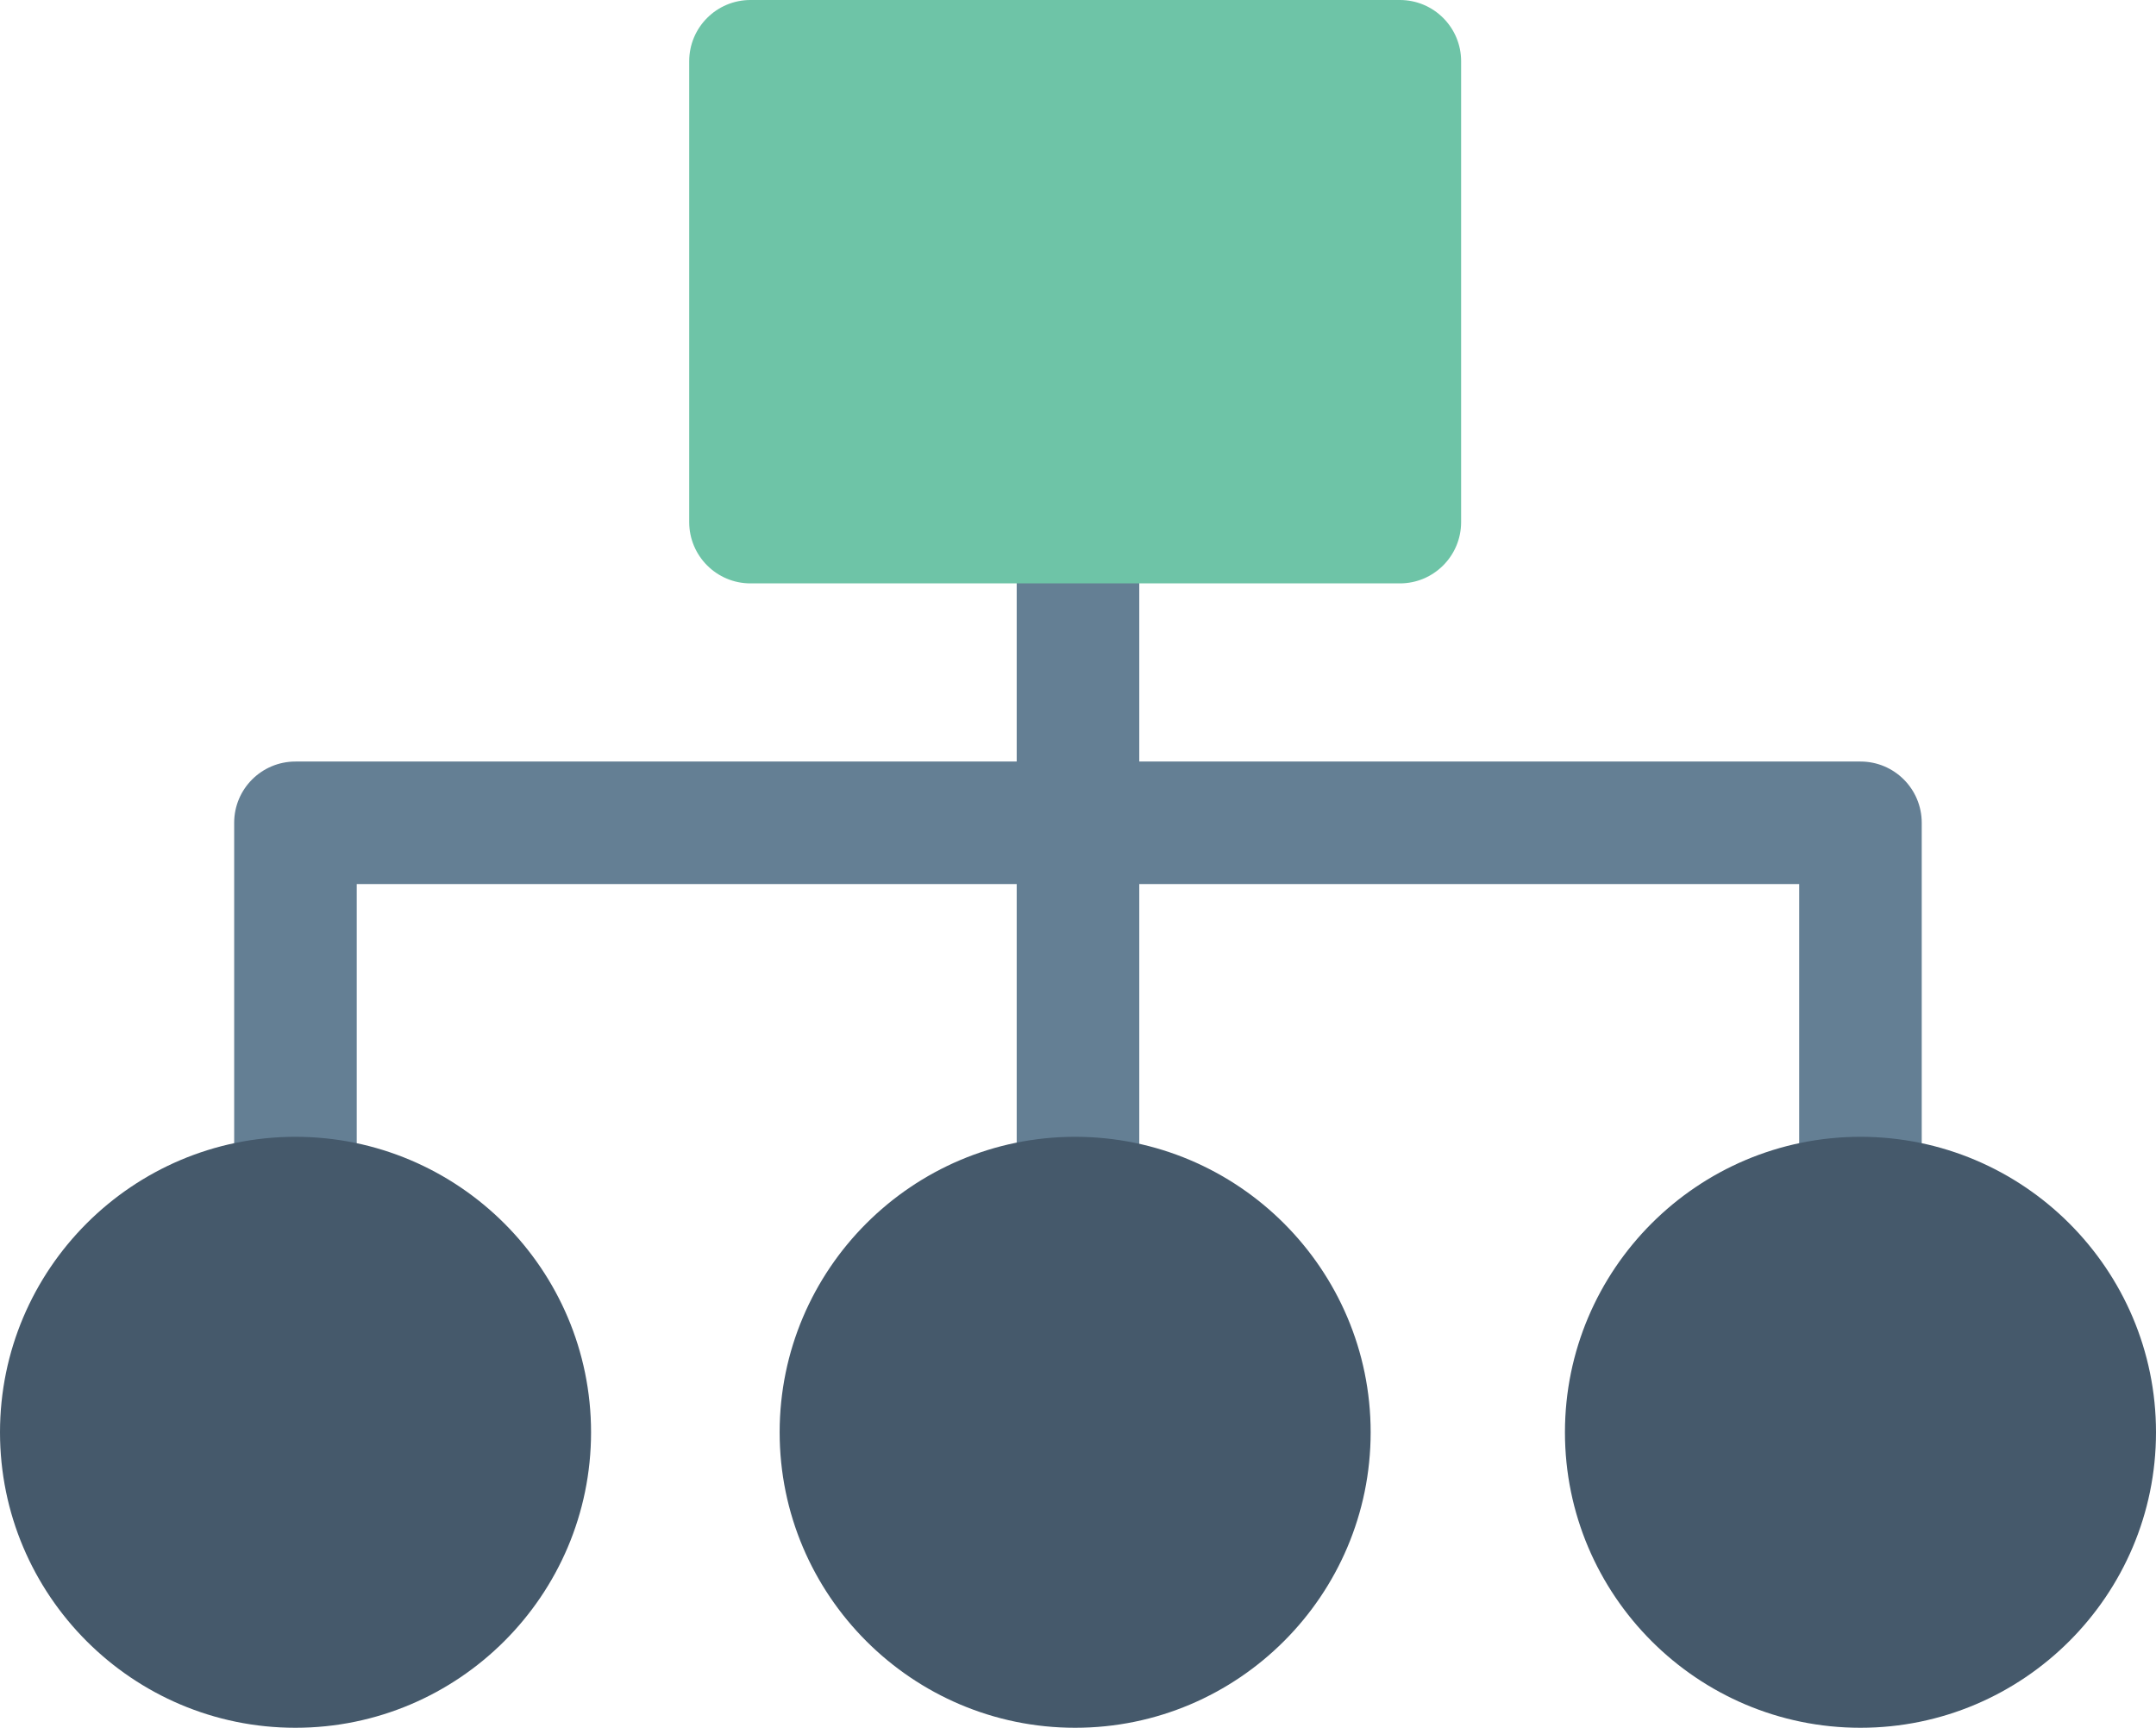
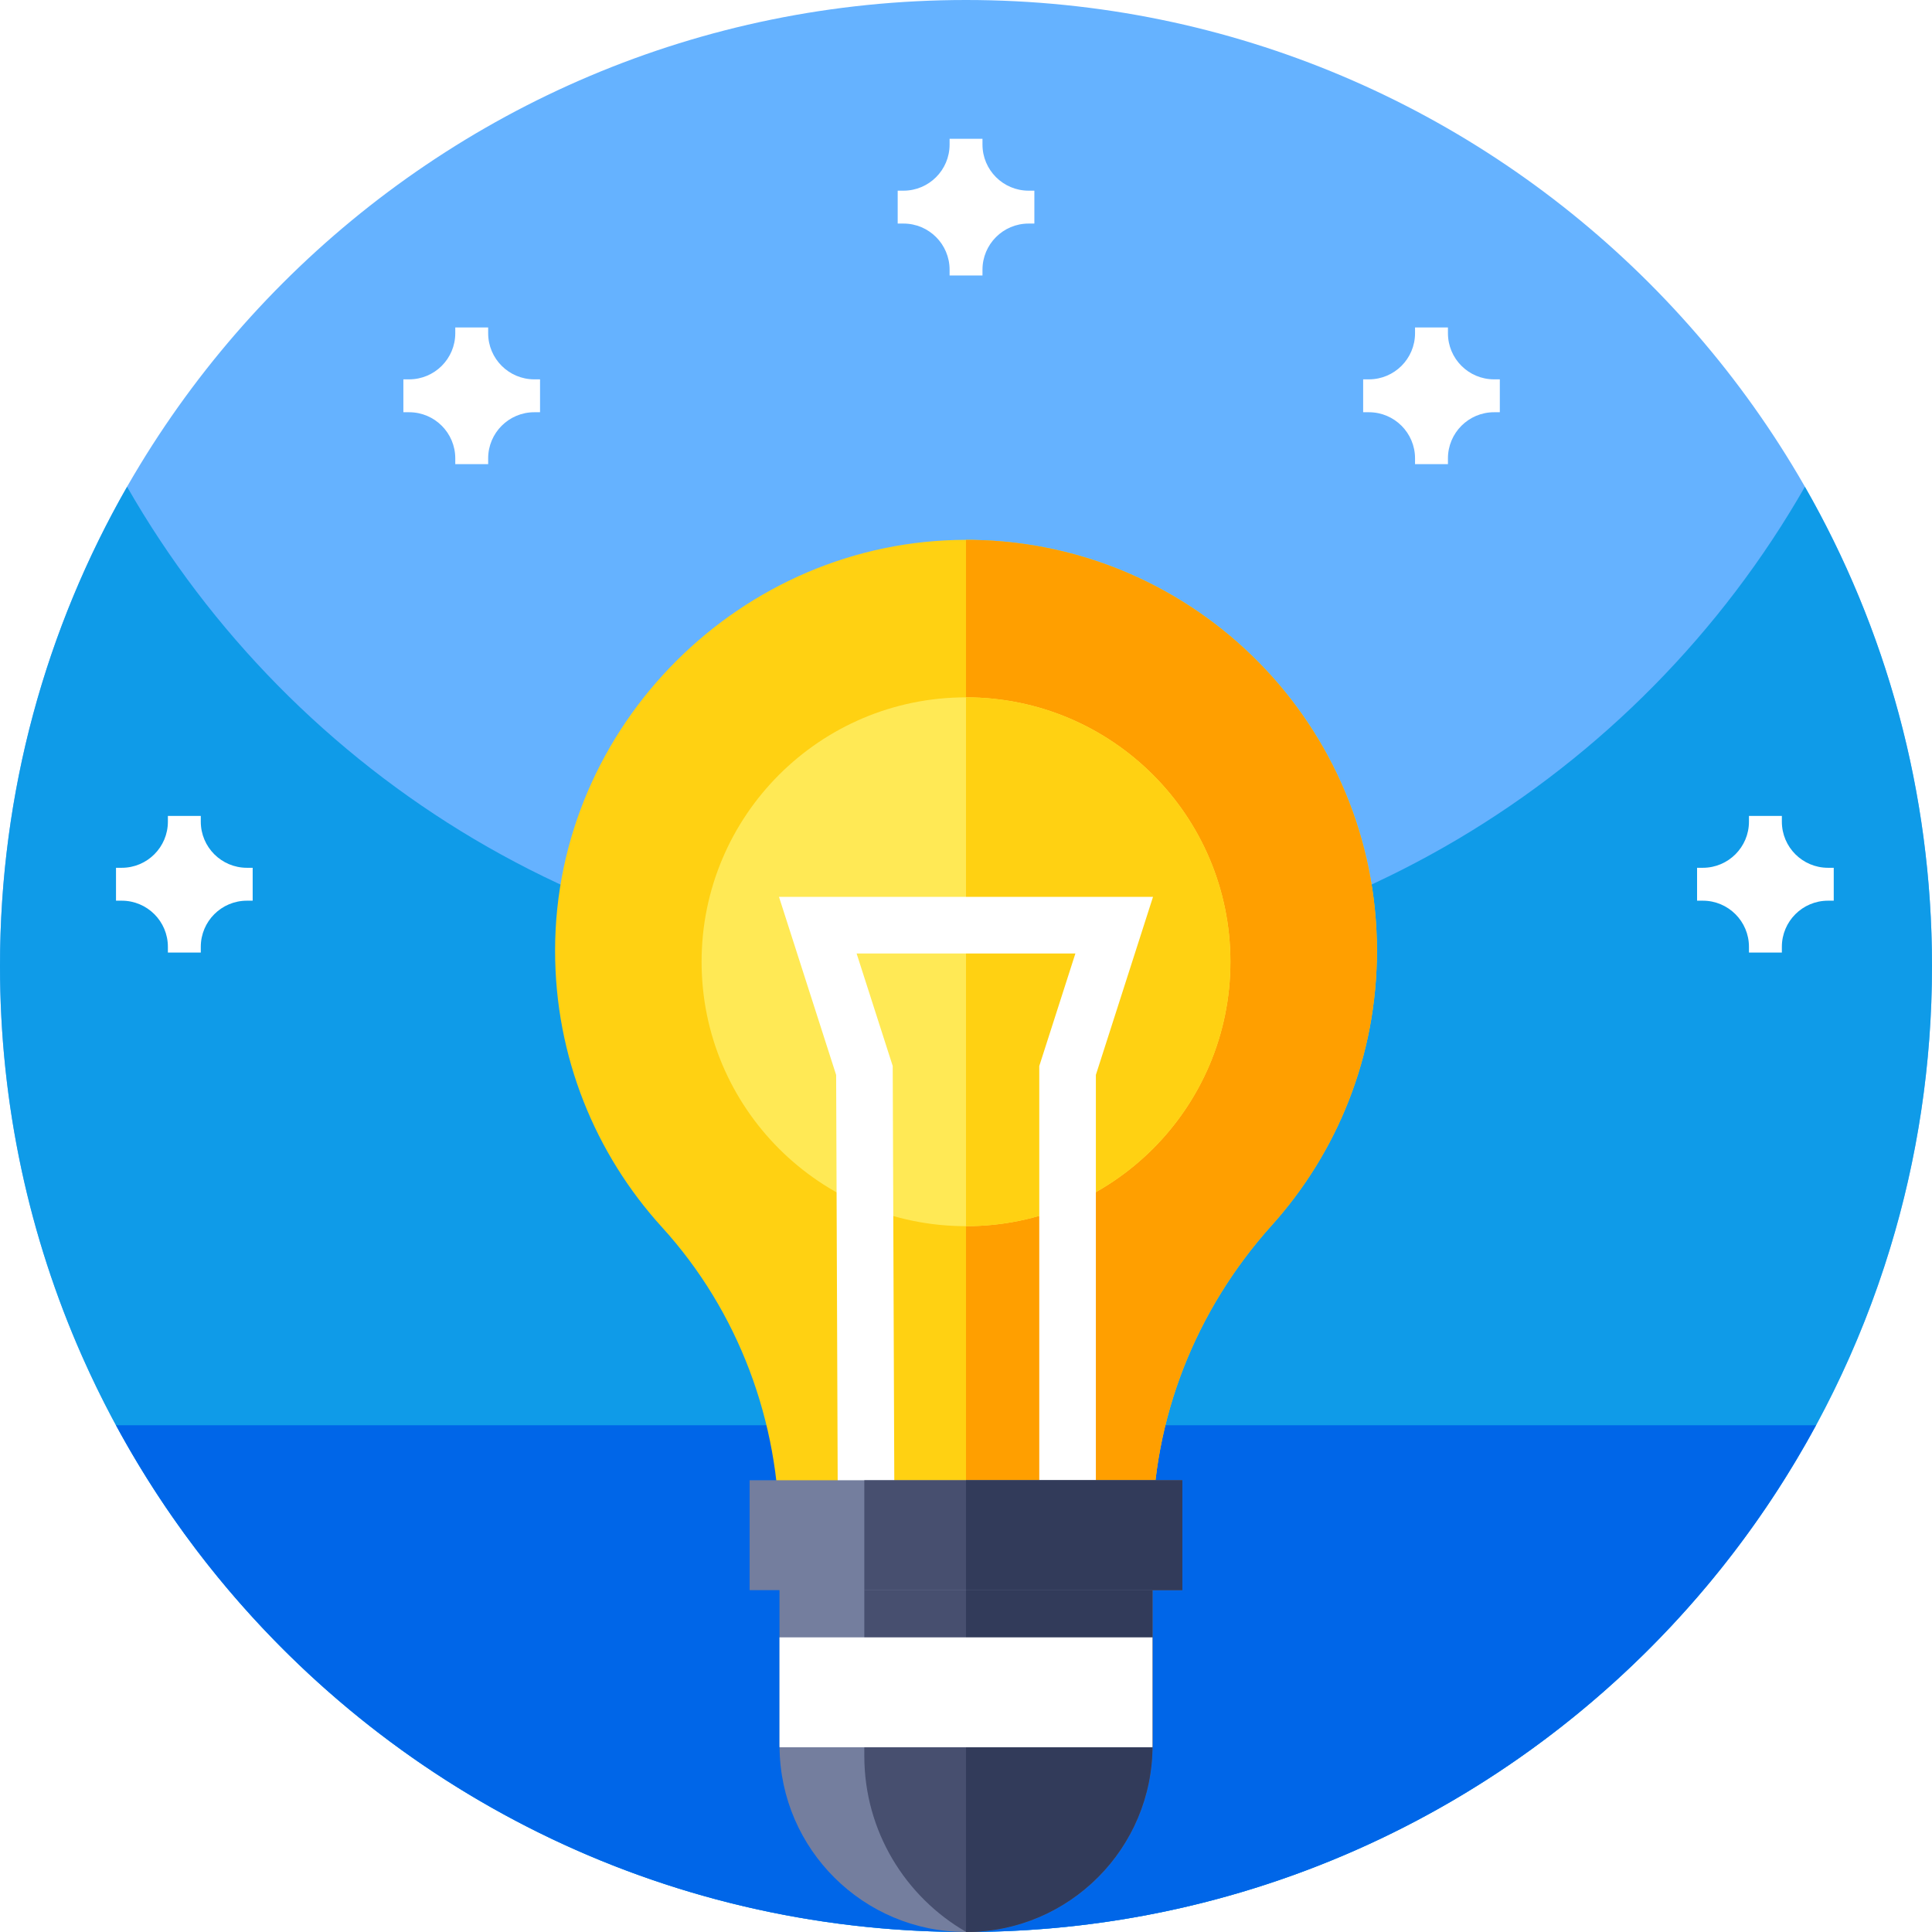
- <svg xmlns="http://www.w3.org/2000/svg" enable-background="new 0 0 91 91" height="70.635" id="Layer_1" version="1.1" viewBox="0 0 88.129 70.635" width="88.129" xml:space="preserve">
-   <defs id="defs102" />
-   <g id="g97" transform="translate(-1.873,-9.198)">
-     <g id="g95">
-       <path d="m 77.922,59.847 c -1.385,0 -2.506,-1.119 -2.506,-2.504 V 45.341 H 16.455 v 12.002 c 0,1.385 -1.121,2.504 -2.504,2.504 -1.385,0 -2.506,-1.119 -2.506,-2.504 V 42.835 c 0,-1.383 1.121,-2.504 2.506,-2.504 h 63.971 c 1.383,0 2.504,1.121 2.504,2.504 v 14.508 c 0,1.385 -1.121,2.504 -2.504,2.504 z" id="path81" style="fill:#647f94" />
-       <path d="m 45.938,59.847 c -1.385,0 -2.506,-1.119 -2.506,-2.504 V 30.544 c 0,-1.385 1.121,-2.504 2.506,-2.504 1.383,0 2.504,1.119 2.504,2.504 v 26.799 c -10e-4,1.385 -1.122,2.504 -2.504,2.504 z" id="path83" style="fill:#647f94" />
-       <g id="g91">
-         <path d="m 13.947,55.673 c -6.658,0 -12.074,5.418 -12.074,12.08 0,6.662 5.416,12.08 12.074,12.08 6.664,0 12.086,-5.418 12.086,-12.08 0,-6.662 -5.422,-12.08 -12.086,-12.08 z" id="path85" style="fill:#45596b" />
-         <path d="m 45.82,55.673 c -6.658,0 -12.078,5.418 -12.078,12.08 0,6.662 5.42,12.08 12.078,12.08 6.662,0 12.08,-5.418 12.08,-12.08 0,-6.662 -5.418,-12.08 -12.08,-12.08 z" id="path87" style="fill:#45596b" />
-         <path d="m 77.92,55.673 c -6.66,0 -12.078,5.418 -12.078,12.08 0,6.662 5.418,12.08 12.078,12.08 6.662,0 12.082,-5.418 12.082,-12.08 0,-6.662 -5.42,-12.08 -12.082,-12.08 z" id="path89" style="fill:#45596b" />
-       </g>
-       <path d="M 59.094,9.198 H 32.549 c -1.383,0 -2.504,1.121 -2.504,2.504 v 18.84 c 0,1.383 1.121,2.506 2.504,2.506 h 26.545 c 1.383,0 2.504,-1.123 2.504,-2.506 v -18.84 c 0,-1.383 -1.121,-2.504 -2.504,-2.504 z" id="path93" style="fill:#6ec4a7" />
-     </g>
+ <svg xmlns="http://www.w3.org/2000/svg" height="512pt" version="1.1" viewBox="0 0 512 512" width="512pt">
+   <g id="surface1">
+     <path d="M 512 256 C 512 397.387 397.387 512 256 512 C 114.613 512 0 397.387 0 256 C 0 114.613 114.613 0 256 0 C 397.387 0 512 114.613 512 256 Z M 512 256 " style=" stroke:none;fill-rule:nonzero;fill:rgb(39.608%,69.804%,100%);fill-opacity:1;" />
+     <path d="M 512 256 C 512 282.051 508.109 307.191 500.871 330.871 C 468.859 435.719 371.328 512 256 512 C 151.441 512 61.512 449.301 21.77 359.449 C 7.77 327.82 0 292.82 0 256 C 0 209.781 12.25 166.43 33.68 129 C 77.801 206.07 160.84 258 256 258 C 351.16 258 434.211 206.07 478.32 129 C 499.75 166.43 512 209.781 512 256 Z M 512 256 " style=" stroke:none;fill-rule:nonzero;fill:rgb(5.882%,60.784%,90.98%);fill-opacity:1;" />
+     <path d="M 30.742 377.703 C 37.898 390.922 46.172 403.441 55.461 415.129 C 102.359 474.148 174.762 512 256 512 C 337.238 512 409.641 474.148 456.539 415.129 C 465.828 403.441 474.102 390.922 481.258 377.703 Z M 30.742 377.703 " style=" stroke:none;fill-rule:nonzero;fill:rgb(0%,40%,90.98%);fill-opacity:1;" />
+     <path d="M 364.902 251.965 C 364.902 279.941 354.344 305.457 337 324.746 C 316.898 347.098 305.426 375.875 305.426 405.934 L 305.426 406.844 L 206.574 406.844 L 206.574 406.812 C 206.574 376.715 195.691 347.488 175.441 325.234 C 157.797 305.852 147.062 280.074 147.102 251.789 C 147.191 192.168 196.578 143.098 256 143.066 C 256.594 143.066 257.195 143.074 257.797 143.078 C 317.109 144.035 364.902 192.422 364.902 251.965 Z M 364.902 251.965 " style=" stroke:none;fill-rule:nonzero;fill:rgb(100%,81.961%,7.059%);fill-opacity:1;" />
+     <path d="M 364.902 251.965 C 364.902 279.941 354.344 305.457 337 324.746 C 316.898 347.098 305.426 375.875 305.426 405.934 L 305.426 406.844 L 256 406.844 L 256 143.066 C 256.594 143.066 257.195 143.074 257.793 143.078 C 317.109 144.035 364.902 192.422 364.902 251.965 Z M 364.902 251.965 " style=" stroke:none;fill-rule:nonzero;fill:rgb(100%,62.353%,0%);fill-opacity:1;" />
+     <path d="M 326.07 254.875 C 326.07 293.574 294.699 324.949 256 324.949 C 217.301 324.949 185.93 293.574 185.93 254.875 C 185.93 216.176 217.301 184.805 256 184.805 C 294.699 184.805 326.07 216.176 326.07 254.875 Z M 326.07 254.875 " style=" stroke:none;fill-rule:nonzero;fill:rgb(100%,91.373%,33.333%);fill-opacity:1;" />
+     <path d="M 326.07 254.875 C 326.07 293.582 294.699 324.949 256 324.949 L 256 184.805 C 294.699 184.805 326.07 216.18 326.07 254.875 Z M 326.07 254.875 " style=" stroke:none;fill-rule:nonzero;fill:rgb(100%,81.961%,7.059%);fill-opacity:1;" />
+     <path d="M 290.418 483.781 L 222.344 483.781 L 221.586 284.875 L 206.441 237.68 L 305.559 237.68 L 290.418 284.859 Z M 237.285 468.781 L 275.418 468.781 L 275.418 282.512 L 284.992 252.68 L 227.008 252.68 L 236.578 282.496 L 236.582 283.656 Z M 237.285 468.781 " style=" stroke:none;fill-rule:nonzero;fill:rgb(100%,100%,100%);fill-opacity:1;" />
+     <path d="M 305.426 406.836 L 305.426 462.57 C 305.426 462.727 305.426 462.883 305.414 463.035 C 305.172 489.941 283.426 511.715 256.531 511.984 C 256.379 511.996 256.223 511.996 256.078 511.996 L 256 511.996 C 228.863 511.996 206.828 490.113 206.586 463.039 C 206.574 462.883 206.574 462.727 206.574 462.574 L 206.574 406.84 L 305.426 406.84 Z M 305.426 406.836 " style=" stroke:none;fill-rule:nonzero;fill:rgb(45.49%,49.412%,61.961%);fill-opacity:1;" />
+     <path d="M 305.422 406.84 L 305.422 462.574 C 305.422 489.688 283.578 511.715 256.531 511.988 C 256.379 511.996 256.227 511.996 256.074 511.996 C 239.93 502.703 229.051 485.281 229.051 465.324 L 229.051 406.844 L 305.422 406.844 Z M 305.422 406.84 " style=" stroke:none;fill-rule:nonzero;fill:rgb(27.843%,30.98%,43.529%);fill-opacity:1;" />
+     <path d="M 305.426 406.844 L 305.426 462.574 C 305.426 489.867 283.293 512 256 512 L 256 406.844 Z M 305.426 406.844 " style=" stroke:none;fill-rule:nonzero;fill:rgb(19.608%,23.137%,35.294%);fill-opacity:1;" />
+     <path d="M 198.668 392.281 L 313.332 392.281 L 313.332 421.402 L 198.668 421.402 Z M 198.668 392.281 " style=" stroke:none;fill-rule:nonzero;fill:rgb(45.49%,49.412%,61.961%);fill-opacity:1;" />
+     <path d="M 305.426 433.914 L 305.426 462.574 C 305.426 462.727 305.426 462.883 305.414 463.039 L 206.586 463.039 C 206.574 462.883 206.574 462.727 206.574 462.574 L 206.574 433.914 Z M 305.426 433.914 " style=" stroke:none;fill-rule:nonzero;fill:rgb(100%,100%,100%);fill-opacity:1;" />
+     <path d="M 229.051 392.281 L 313.332 392.281 L 313.332 421.402 L 229.051 421.402 Z M 229.051 392.281 " style=" stroke:none;fill-rule:nonzero;fill:rgb(27.843%,30.98%,43.529%);fill-opacity:1;" />
+     <path d="M 256 392.281 L 313.332 392.281 L 313.332 421.402 L 256 421.402 Z M 256 392.281 " style=" stroke:none;fill-rule:nonzero;fill:rgb(19.608%,23.137%,35.294%);fill-opacity:1;" />
+     <path d="M 66.961 229.973 L 65.438 229.973 C 58.684 229.973 53.211 224.5 53.211 217.746 L 53.211 216.223 L 44.492 216.223 L 44.492 217.746 C 44.492 224.5 39.02 229.973 32.266 229.973 L 30.742 229.973 L 30.742 238.691 L 32.266 238.691 C 39.02 238.691 44.492 244.164 44.492 250.918 L 44.492 252.441 L 53.211 252.441 L 53.211 250.918 C 53.211 244.164 58.684 238.691 65.438 238.691 L 66.961 238.691 Z M 66.961 229.973 " style=" stroke:none;fill-rule:nonzero;fill:rgb(100%,100%,100%);fill-opacity:1;" />
+     <path d="M 485.961 229.973 L 484.438 229.973 C 477.684 229.973 472.211 224.5 472.211 217.746 L 472.211 216.223 L 463.492 216.223 L 463.492 217.746 C 463.492 224.5 458.02 229.973 451.266 229.973 L 449.742 229.973 L 449.742 238.691 L 451.266 238.691 C 458.02 238.691 463.492 244.164 463.492 250.918 L 463.492 252.441 L 472.211 252.441 L 472.211 250.918 C 472.211 244.164 477.684 238.691 484.438 238.691 L 485.961 238.691 Z M 485.961 229.973 " style=" stroke:none;fill-rule:nonzero;fill:rgb(100%,100%,100%);fill-opacity:1;" />
+     <path d="M 274.117 50.531 L 272.594 50.531 C 265.844 50.531 260.367 45.059 260.367 38.305 L 260.367 36.781 L 251.652 36.781 L 251.652 38.305 C 251.652 45.059 246.18 50.531 239.426 50.531 L 237.898 50.531 L 237.898 59.246 L 239.426 59.246 C 246.18 59.246 251.652 64.723 251.652 71.477 L 251.652 73 L 260.367 73 L 260.367 71.477 C 260.367 64.723 265.844 59.246 272.594 59.246 L 274.117 59.246 Z M 274.117 50.531 " style=" stroke:none;fill-rule:nonzero;fill:rgb(100%,100%,100%);fill-opacity:1;" />
+     <path d="M 143.117 100.531 L 141.594 100.531 C 134.844 100.531 129.367 95.059 129.367 88.305 L 129.367 86.781 L 120.652 86.781 L 120.652 88.305 C 120.652 95.059 115.18 100.531 108.426 100.531 L 106.898 100.531 L 106.898 109.246 L 108.426 109.246 C 115.18 109.246 120.652 114.723 120.652 121.477 L 120.652 123 L 129.367 123 L 129.367 121.477 C 129.367 114.723 134.844 109.246 141.594 109.246 L 143.117 109.246 Z M 143.117 100.531 " style=" stroke:none;fill-rule:nonzero;fill:rgb(100%,100%,100%);fill-opacity:1;" />
+     <path d="M 397.469 100.531 L 395.945 100.531 C 389.191 100.531 383.719 95.059 383.719 88.305 L 383.719 86.781 L 375 86.781 L 375 88.305 C 375 95.059 369.527 100.531 362.773 100.531 L 361.25 100.531 L 361.25 109.246 L 362.773 109.246 C 369.527 109.246 375 114.723 375 121.477 L 375 123 L 383.719 123 L 383.719 121.477 C 383.719 114.723 389.191 109.246 395.945 109.246 L 397.469 109.246 Z M 397.469 100.531 " style=" stroke:none;fill-rule:nonzero;fill:rgb(100%,100%,100%);fill-opacity:1;" />
  </g>
</svg>
